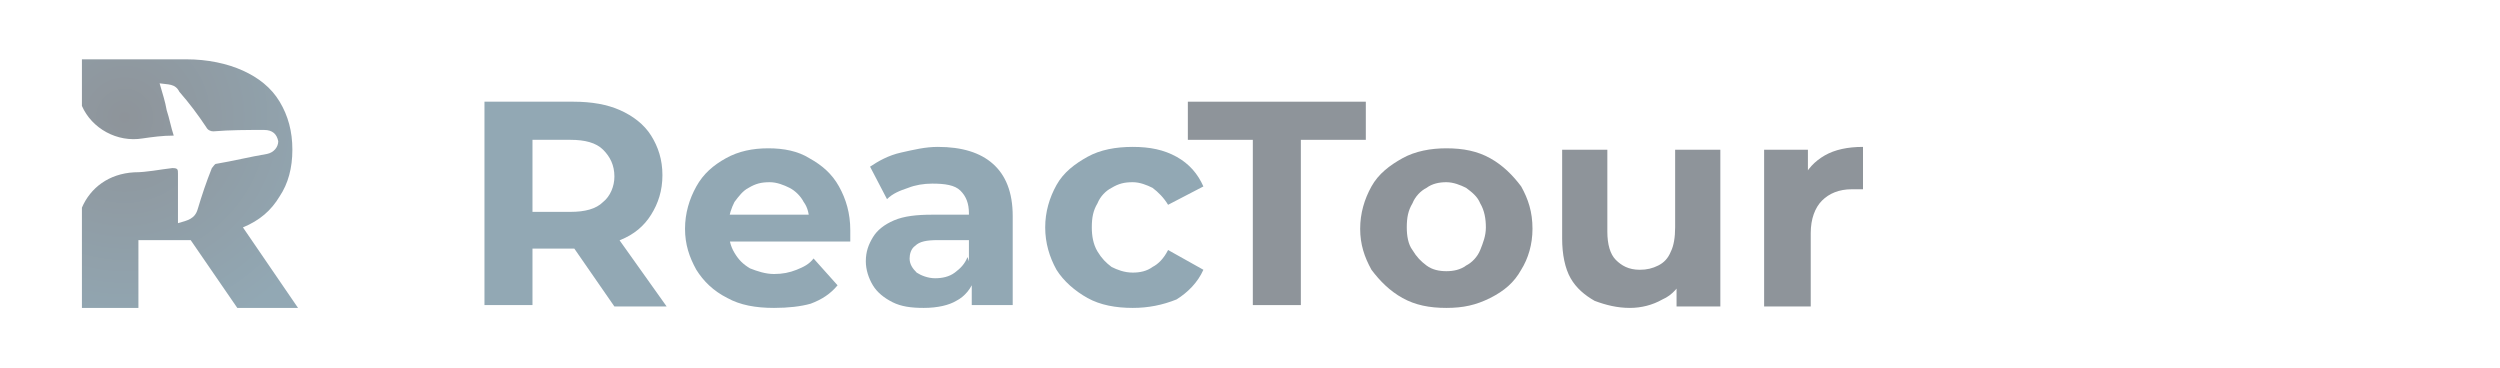
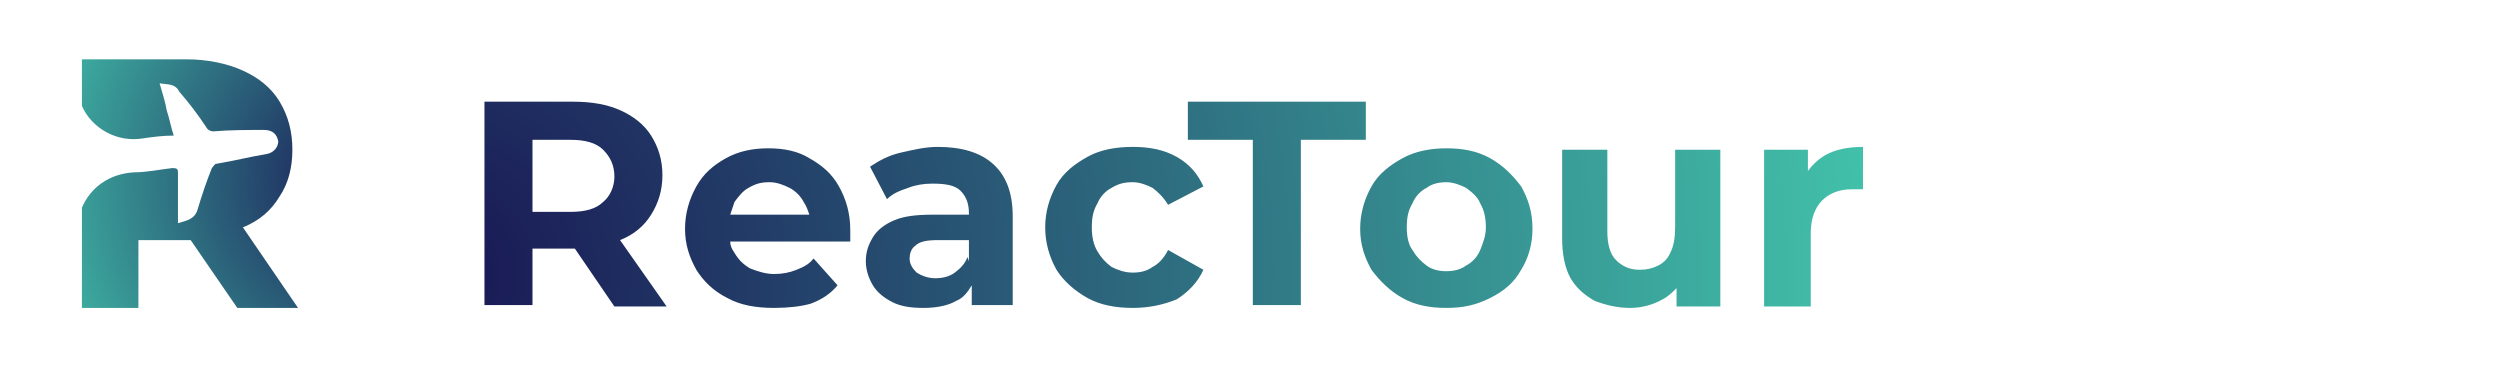
<svg xmlns="http://www.w3.org/2000/svg" version="1.1" id="Layer_1" x="0px" y="0px" viewBox="0 0 177 26" style="enable-background:new 0 0 177 26;" xml:space="preserve">
  <style type="text/css">
- 	.st0{fill:#92A8B4;}
- 	.st1{fill:#8E949A;}
- 	.st2{fill:url(#SVGID_1_);}
+ 	.st0{fill:url(#SVGID_1_);}
+ 	.st1{fill:url(#SVGID_00000178183635163137821780000005899064768443433389_);}
</style>
-   <g>
-     <path class="st0" d="M34.3,21.7V7.2h6.3c1.3,0,2.4,0.2,3.3,0.6c0.9,0.4,1.7,1,2.2,1.8c0.5,0.8,0.8,1.7,0.8,2.8c0,1.1-0.3,2-0.8,2.8   s-1.2,1.4-2.2,1.8c-0.9,0.4-2.1,0.6-3.3,0.6h-4.4l1.5-1.5v5.5H34.3z M37.7,16.5L36.2,15h4.2c1,0,1.8-0.2,2.3-0.7   c0.5-0.4,0.8-1.1,0.8-1.8c0-0.8-0.3-1.4-0.8-1.9s-1.3-0.7-2.3-0.7h-4.2l1.5-1.6V16.5z M43.5,21.7l-3.6-5.2h3.6l3.7,5.2H43.5z" />
-     <path class="st0" d="M54.8,21.8c-1.3,0-2.4-0.2-3.3-0.7c-1-0.5-1.7-1.2-2.2-2c-0.5-0.9-0.8-1.8-0.8-2.9c0-1.1,0.3-2.1,0.8-3   c0.5-0.9,1.2-1.5,2.1-2c0.9-0.5,1.9-0.7,3-0.7c1.1,0,2.1,0.2,2.9,0.7c0.9,0.5,1.6,1.1,2.1,2c0.5,0.9,0.8,1.9,0.8,3.1   c0,0.1,0,0.3,0,0.4c0,0.2,0,0.3,0,0.4h-9v-1.9h7.3l-1.2,0.6c0-0.6-0.1-1.1-0.4-1.5c-0.2-0.4-0.6-0.8-1-1c-0.4-0.2-0.9-0.4-1.4-0.4   c-0.6,0-1,0.1-1.5,0.4c-0.4,0.2-0.7,0.6-1,1c-0.2,0.4-0.4,0.9-0.4,1.5v0.5c0,0.6,0.1,1.1,0.4,1.6c0.3,0.5,0.6,0.8,1.1,1.1   c0.5,0.2,1.1,0.4,1.7,0.4c0.6,0,1.1-0.1,1.6-0.3s0.9-0.4,1.2-0.8l1.7,1.9c-0.5,0.6-1.1,1-1.9,1.3C56.7,21.7,55.8,21.8,54.8,21.8z" />
-     <path class="st0" d="M65.4,21.8c-0.9,0-1.6-0.1-2.2-0.4c-0.6-0.3-1.1-0.7-1.4-1.2c-0.3-0.5-0.5-1.1-0.5-1.7c0-0.7,0.2-1.2,0.5-1.7   c0.3-0.5,0.8-0.9,1.5-1.2c0.7-0.3,1.6-0.4,2.7-0.4h3V17h-2.6c-0.8,0-1.3,0.1-1.6,0.4c-0.3,0.2-0.4,0.6-0.4,0.9c0,0.4,0.2,0.7,0.5,1   c0.3,0.2,0.8,0.4,1.3,0.4c0.5,0,1-0.1,1.4-0.4c0.4-0.3,0.7-0.6,0.9-1.1l0.5,1.5c-0.2,0.7-0.7,1.3-1.3,1.6   C67.2,21.6,66.4,21.8,65.4,21.8z M68.8,21.7v-2.2L68.6,19v-3.9c0-0.7-0.2-1.2-0.6-1.6S66.9,13,66,13c-0.6,0-1.2,0.1-1.7,0.3   c-0.6,0.2-1.1,0.4-1.5,0.8l-1.2-2.3c0.6-0.4,1.3-0.8,2.2-1c0.9-0.2,1.7-0.4,2.6-0.4c1.7,0,3,0.4,3.9,1.2c0.9,0.8,1.4,2,1.4,3.7v6.3   H68.8z" />
-     <path class="st0" d="M80.2,21.8c-1.2,0-2.3-0.2-3.2-0.7c-0.9-0.5-1.7-1.2-2.2-2c-0.5-0.9-0.8-1.9-0.8-3c0-1.1,0.3-2.1,0.8-3   c0.5-0.9,1.3-1.5,2.2-2c0.9-0.5,2-0.7,3.2-0.7c1.2,0,2.2,0.2,3.1,0.7c0.9,0.5,1.5,1.2,1.9,2.1l-2.5,1.3c-0.3-0.5-0.7-0.9-1.1-1.2   c-0.4-0.2-0.9-0.4-1.4-0.4c-0.6,0-1,0.1-1.5,0.4c-0.4,0.2-0.8,0.6-1,1.1c-0.3,0.5-0.4,1-0.4,1.7c0,0.6,0.1,1.2,0.4,1.7   c0.3,0.5,0.6,0.8,1,1.1c0.4,0.2,0.9,0.4,1.5,0.4c0.5,0,1-0.1,1.4-0.4c0.4-0.2,0.8-0.6,1.1-1.2l2.5,1.4c-0.4,0.9-1.1,1.6-1.9,2.1   C82.3,21.6,81.3,21.8,80.2,21.8z" />
-     <path class="st1" d="M88.7,21.7V9.9h-4.6V7.2h12.6v2.7h-4.6v11.7H88.7z" />
-     <path class="st1" d="M102.4,21.8c-1.2,0-2.2-0.2-3.1-0.7s-1.6-1.2-2.2-2c-0.5-0.9-0.8-1.8-0.8-2.9c0-1.1,0.3-2.1,0.8-3   c0.5-0.9,1.3-1.5,2.2-2c0.9-0.5,2-0.7,3.1-0.7c1.2,0,2.2,0.2,3.1,0.7c0.9,0.5,1.6,1.2,2.2,2c0.5,0.9,0.8,1.8,0.8,3   c0,1.1-0.3,2.1-0.8,2.9c-0.5,0.9-1.2,1.5-2.2,2S103.6,21.8,102.4,21.8z M102.4,19.2c0.5,0,1-0.1,1.4-0.4c0.4-0.2,0.8-0.6,1-1.1   c0.2-0.5,0.4-1,0.4-1.6c0-0.6-0.1-1.2-0.4-1.7c-0.2-0.5-0.6-0.8-1-1.1c-0.4-0.2-0.9-0.4-1.4-0.4s-1,0.1-1.4,0.4   c-0.4,0.2-0.8,0.6-1,1.1c-0.3,0.5-0.4,1-0.4,1.7c0,0.6,0.1,1.2,0.4,1.6c0.3,0.5,0.6,0.8,1,1.1C101.4,19.1,101.9,19.2,102.4,19.2z" />
-     <path class="st1" d="M115.4,21.8c-0.9,0-1.7-0.2-2.5-0.5c-0.7-0.4-1.3-0.9-1.7-1.6c-0.4-0.7-0.6-1.7-0.6-2.8v-6.3h3.2v5.8   c0,0.9,0.2,1.6,0.6,2s0.9,0.7,1.7,0.7c0.5,0,0.9-0.1,1.3-0.3c0.4-0.2,0.7-0.5,0.9-1c0.2-0.4,0.3-1,0.3-1.7v-5.5h3.2v11.1h-3.1v-3.1   l0.6,0.9c-0.4,0.8-0.9,1.4-1.6,1.7C117,21.6,116.2,21.8,115.4,21.8z" />
-     <path class="st1" d="M124.9,21.7V10.6h3.1v3.1l-0.4-0.9c0.3-0.8,0.9-1.4,1.6-1.8c0.7-0.4,1.6-0.6,2.7-0.6v3c-0.1,0-0.3,0-0.4,0   s-0.2,0-0.4,0c-0.9,0-1.6,0.3-2.1,0.8c-0.5,0.5-0.8,1.3-0.8,2.3v5.2H124.9z" />
-   </g>
-   <radialGradient id="SVGID_1_" cx="8.827" cy="8.303" r="16.168" gradientUnits="userSpaceOnUse">
-     <stop offset="3.720238e-04" style="stop-color:#8E949A" />
-     <stop offset="1" style="stop-color:#92A8B4" />
+   <radialGradient id="SVGID_1_" cx="30.979" cy="19.337" r="104.689" gradientUnits="userSpaceOnUse">
+     <stop offset="2.066799e-05" style="stop-color:#191654" />
+     <stop offset="1" style="stop-color:#43C6AC" />
  </radialGradient>
-   <path class="st2" d="M17.2,16.1C17.3,16.1,17.3,16.1,17.2,16.1c1.2-0.5,2-1.2,2.6-2.2c0.6-0.9,0.9-2,0.9-3.3c0-1.3-0.3-2.4-0.9-3.4  s-1.5-1.7-2.6-2.2c-1.1-0.5-2.5-0.8-4-0.8H5.8v3.3c0.7,1.6,2.5,2.6,4.3,2.3c0.7-0.1,1.4-0.2,2.2-0.2C12.1,9,12,8.4,11.8,7.8  c-0.1-0.6-0.3-1.2-0.5-1.9c0.6,0.1,1.1,0,1.4,0.6C13.4,7.3,14,8.1,14.6,9c0.1,0.2,0.3,0.3,0.5,0.3c1.2-0.1,2.4-0.1,3.6-0.1  c0.6,0,0.9,0.3,1,0.8c0,0.4-0.3,0.8-0.8,0.9c-1.2,0.2-2.4,0.5-3.6,0.7c-0.1,0-0.2,0.2-0.3,0.3c-0.4,1-0.7,1.9-1,2.9  c-0.2,0.7-0.7,0.8-1.4,1c0-0.2,0-0.3,0-0.4c0-1,0-2.1,0-3.1c0-0.3,0-0.4-0.4-0.4c-0.9,0.1-1.8,0.3-2.7,0.3c-1.8,0.1-3.1,1.1-3.7,2.5  v7.1h4v-4.8h3.5c0.1,0,0.1,0,0.2,0l3.3,4.8h4.3L17.2,16.1z" />
+   <path class="st0" d="M43.9,17c1-0.4,1.7-1,2.2-1.8s0.8-1.7,0.8-2.8c0-1.1-0.3-2-0.8-2.8c-0.5-0.8-1.3-1.4-2.2-1.8  c-0.9-0.4-2-0.6-3.3-0.6h-6.3v14.4h3.4v-4h2.9c0,0,0,0,0.1,0l2.8,4.1h3.7L43.9,17C43.9,17,43.9,17,43.9,17z M42.7,10.6  c0.5,0.5,0.8,1.1,0.8,1.9c0,0.7-0.3,1.4-0.8,1.8c-0.5,0.5-1.3,0.7-2.3,0.7h-2.7V9.9h2.7C41.4,9.9,42.2,10.1,42.7,10.6z M57.3,11.2  c-0.8-0.5-1.8-0.7-2.9-0.7c-1.1,0-2.1,0.2-3,0.7c-0.9,0.5-1.6,1.1-2.1,2c-0.5,0.9-0.8,1.9-0.8,3c0,1.1,0.3,2,0.8,2.9  c0.5,0.8,1.2,1.5,2.2,2c0.9,0.5,2,0.7,3.3,0.7c1,0,1.9-0.1,2.6-0.3c0.8-0.3,1.4-0.7,1.9-1.3l-1.7-1.9c-0.3,0.4-0.7,0.6-1.2,0.8  c-0.5,0.2-1,0.3-1.6,0.3s-1.2-0.2-1.7-0.4c-0.5-0.3-0.8-0.6-1.1-1.1c-0.2-0.3-0.3-0.5-0.3-0.8h8.5c0-0.1,0-0.2,0-0.4  c0-0.1,0-0.3,0-0.4c0-1.2-0.3-2.2-0.8-3.1C58.9,12.3,58.2,11.7,57.3,11.2z M53,13.3c0.5-0.3,0.9-0.4,1.5-0.4c0.5,0,1,0.2,1.4,0.4  c0.4,0.2,0.8,0.6,1,1c0.2,0.3,0.3,0.6,0.4,0.9h-5.6c0.1-0.3,0.2-0.6,0.3-0.9C52.3,13.9,52.6,13.5,53,13.3z M66.4,10.4  c-0.9,0-1.7,0.2-2.6,0.4c-0.9,0.2-1.6,0.6-2.2,1l1.2,2.3c0.4-0.4,0.9-0.6,1.5-0.8c0.5-0.2,1.1-0.3,1.7-0.3c0.9,0,1.6,0.1,2,0.5  s0.6,0.9,0.6,1.6v0.1H66c-1.1,0-2,0.1-2.7,0.4c-0.7,0.3-1.2,0.7-1.5,1.2s-0.5,1-0.5,1.7c0,0.6,0.2,1.2,0.5,1.7s0.8,0.9,1.4,1.2  c0.6,0.3,1.3,0.4,2.2,0.4c1,0,1.8-0.2,2.3-0.5c0.5-0.2,0.8-0.6,1.1-1.1v1.4h2.9v-6.3c0-1.7-0.5-2.9-1.4-3.7  C69.4,10.8,68.1,10.4,66.4,10.4z M67.6,19.3c-0.4,0.3-0.9,0.4-1.4,0.4s-1-0.2-1.3-0.4c-0.3-0.3-0.5-0.6-0.5-1c0-0.3,0.1-0.7,0.4-0.9  c0.3-0.3,0.8-0.4,1.6-0.4h2.2v1.5l-0.1-0.3C68.3,18.7,68,19,67.6,19.3z M77.7,14.4c-0.3,0.5-0.4,1-0.4,1.7c0,0.6,0.1,1.2,0.4,1.7  s0.6,0.8,1,1.1c0.4,0.2,0.9,0.4,1.5,0.4c0.5,0,1-0.1,1.4-0.4c0.4-0.2,0.8-0.6,1.1-1.2l2.5,1.4c-0.4,0.9-1.1,1.6-1.9,2.1  c-1,0.4-2,0.6-3.1,0.6c-1.2,0-2.3-0.2-3.2-0.7s-1.7-1.2-2.2-2c-0.5-0.9-0.8-1.9-0.8-3c0-1.1,0.3-2.1,0.8-3c0.5-0.9,1.3-1.5,2.2-2  c0.9-0.5,2-0.7,3.2-0.7s2.2,0.2,3.1,0.7c0.9,0.5,1.5,1.2,1.9,2.1l-2.5,1.3c-0.3-0.5-0.7-0.9-1.1-1.2c-0.4-0.2-0.9-0.4-1.4-0.4  c-0.6,0-1,0.1-1.5,0.4C78.3,13.5,77.9,13.9,77.7,14.4z M96.7,9.9h-4.6v11.7h-3.4V9.9h-4.6V7.2h12.6V9.9z M105.5,11.2  c-0.9-0.5-1.9-0.7-3.1-0.7c-1.1,0-2.2,0.2-3.1,0.7c-0.9,0.5-1.7,1.1-2.2,2c-0.5,0.9-0.8,1.9-0.8,3c0,1.1,0.3,2,0.8,2.9  c0.6,0.8,1.3,1.5,2.2,2c0.9,0.5,1.9,0.7,3.1,0.7c1.2,0,2.1-0.2,3.1-0.7s1.7-1.1,2.2-2c0.5-0.8,0.8-1.8,0.8-2.9c0-1.2-0.3-2.1-0.8-3  C107.1,12.4,106.4,11.7,105.5,11.2z M104.8,17.7c-0.2,0.5-0.6,0.9-1,1.1c-0.4,0.3-0.9,0.4-1.4,0.4s-1-0.1-1.4-0.4s-0.7-0.6-1-1.1  c-0.3-0.4-0.4-1-0.4-1.6c0-0.7,0.1-1.2,0.4-1.7c0.2-0.5,0.6-0.9,1-1.1c0.4-0.3,0.9-0.4,1.4-0.4s1,0.2,1.4,0.4c0.4,0.3,0.8,0.6,1,1.1  c0.3,0.5,0.4,1.1,0.4,1.7C105.2,16.7,105,17.2,104.8,17.7z M118.6,10.6h3.2v11.1h-3.1v-1.3c-0.3,0.3-0.6,0.6-1,0.8  c-0.7,0.4-1.5,0.6-2.3,0.6c-0.9,0-1.7-0.2-2.5-0.5c-0.7-0.4-1.3-0.9-1.7-1.6c-0.4-0.7-0.6-1.7-0.6-2.8v-6.3h3.2v5.8  c0,0.9,0.2,1.6,0.6,2c0.4,0.4,0.9,0.7,1.7,0.7c0.5,0,0.9-0.1,1.3-0.3c0.4-0.2,0.7-0.5,0.9-1c0.2-0.4,0.3-1,0.3-1.7V10.6z   M131.9,10.4v3c-0.1,0-0.3,0-0.4,0s-0.2,0-0.4,0c-0.9,0-1.6,0.3-2.1,0.8s-0.8,1.3-0.8,2.3v5.2h-3.3V10.6h3.1v1.5  c0.3-0.4,0.7-0.8,1.2-1.1C129.9,10.6,130.8,10.4,131.9,10.4z" />
+   <radialGradient id="SVGID_00000056401725522644037400000017111811060283636629_" cx="25.826" cy="12.791" r="26.12" gradientUnits="userSpaceOnUse">
+     <stop offset="2.066799e-05" style="stop-color:#191654" />
+     <stop offset="1" style="stop-color:#43C6AC" />
+   </radialGradient>
+   <path style="fill:url(#SVGID_00000056401725522644037400000017111811060283636629_);" d="M17.2,16.1C17.3,16.1,17.3,16.1,17.2,16.1  c1.2-0.5,2-1.2,2.6-2.2c0.6-0.9,0.9-2,0.9-3.3s-0.3-2.4-0.9-3.4S18.3,5.5,17.2,5s-2.5-0.8-4-0.8H5.8v3.3c0.7,1.6,2.5,2.6,4.3,2.3  c0.7-0.1,1.4-0.2,2.2-0.2C12.1,9,12,8.4,11.8,7.8c-0.1-0.6-0.3-1.2-0.5-1.9c0.6,0.1,1.1,0,1.4,0.6C13.4,7.3,14,8.1,14.6,9  c0.1,0.2,0.3,0.3,0.5,0.3c1.2-0.1,2.4-0.1,3.6-0.1c0.6,0,0.9,0.3,1,0.8c0,0.4-0.3,0.8-0.8,0.9c-1.2,0.2-2.4,0.5-3.6,0.7  c-0.1,0-0.2,0.2-0.3,0.3c-0.4,1-0.7,1.9-1,2.9c-0.2,0.7-0.7,0.8-1.4,1c0-0.2,0-0.3,0-0.4c0-1,0-2.1,0-3.1c0-0.3,0-0.4-0.4-0.4  c-0.9,0.1-1.8,0.3-2.7,0.3c-1.8,0.1-3.1,1.1-3.7,2.5v7.1h4V17h3.5c0.1,0,0.1,0,0.2,0l3.3,4.8h4.3L17.2,16.1z" />
</svg>
